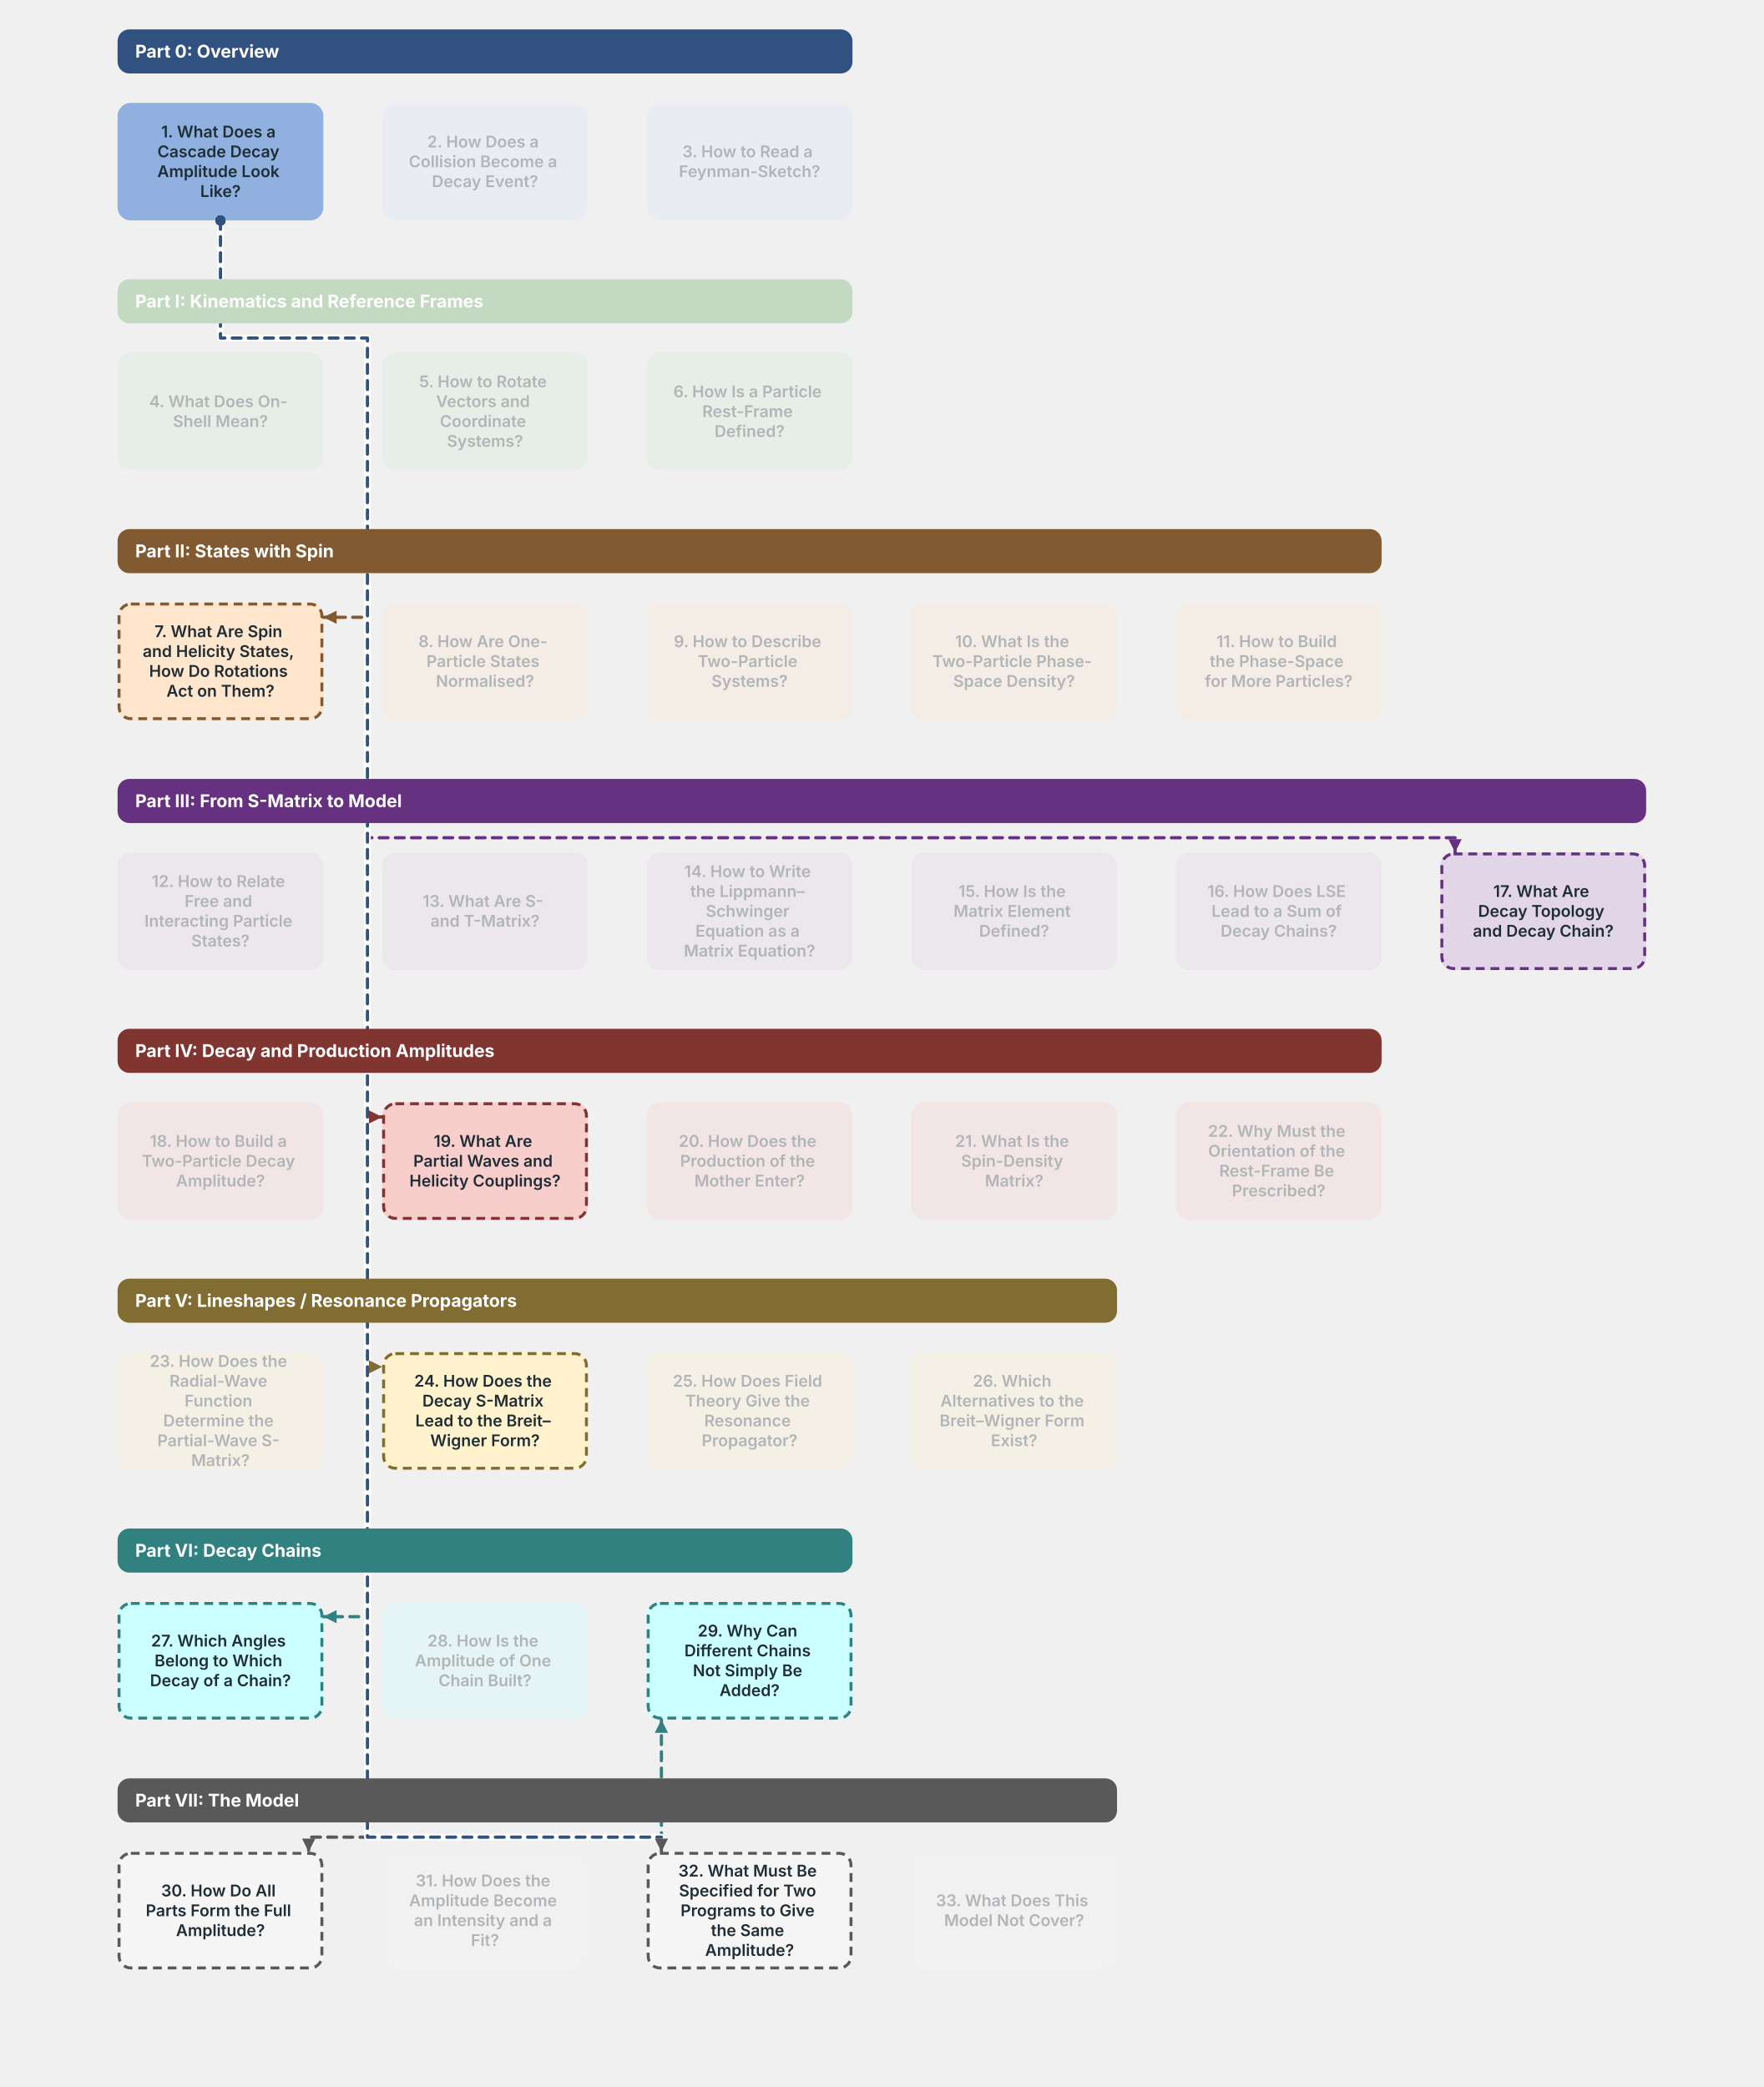
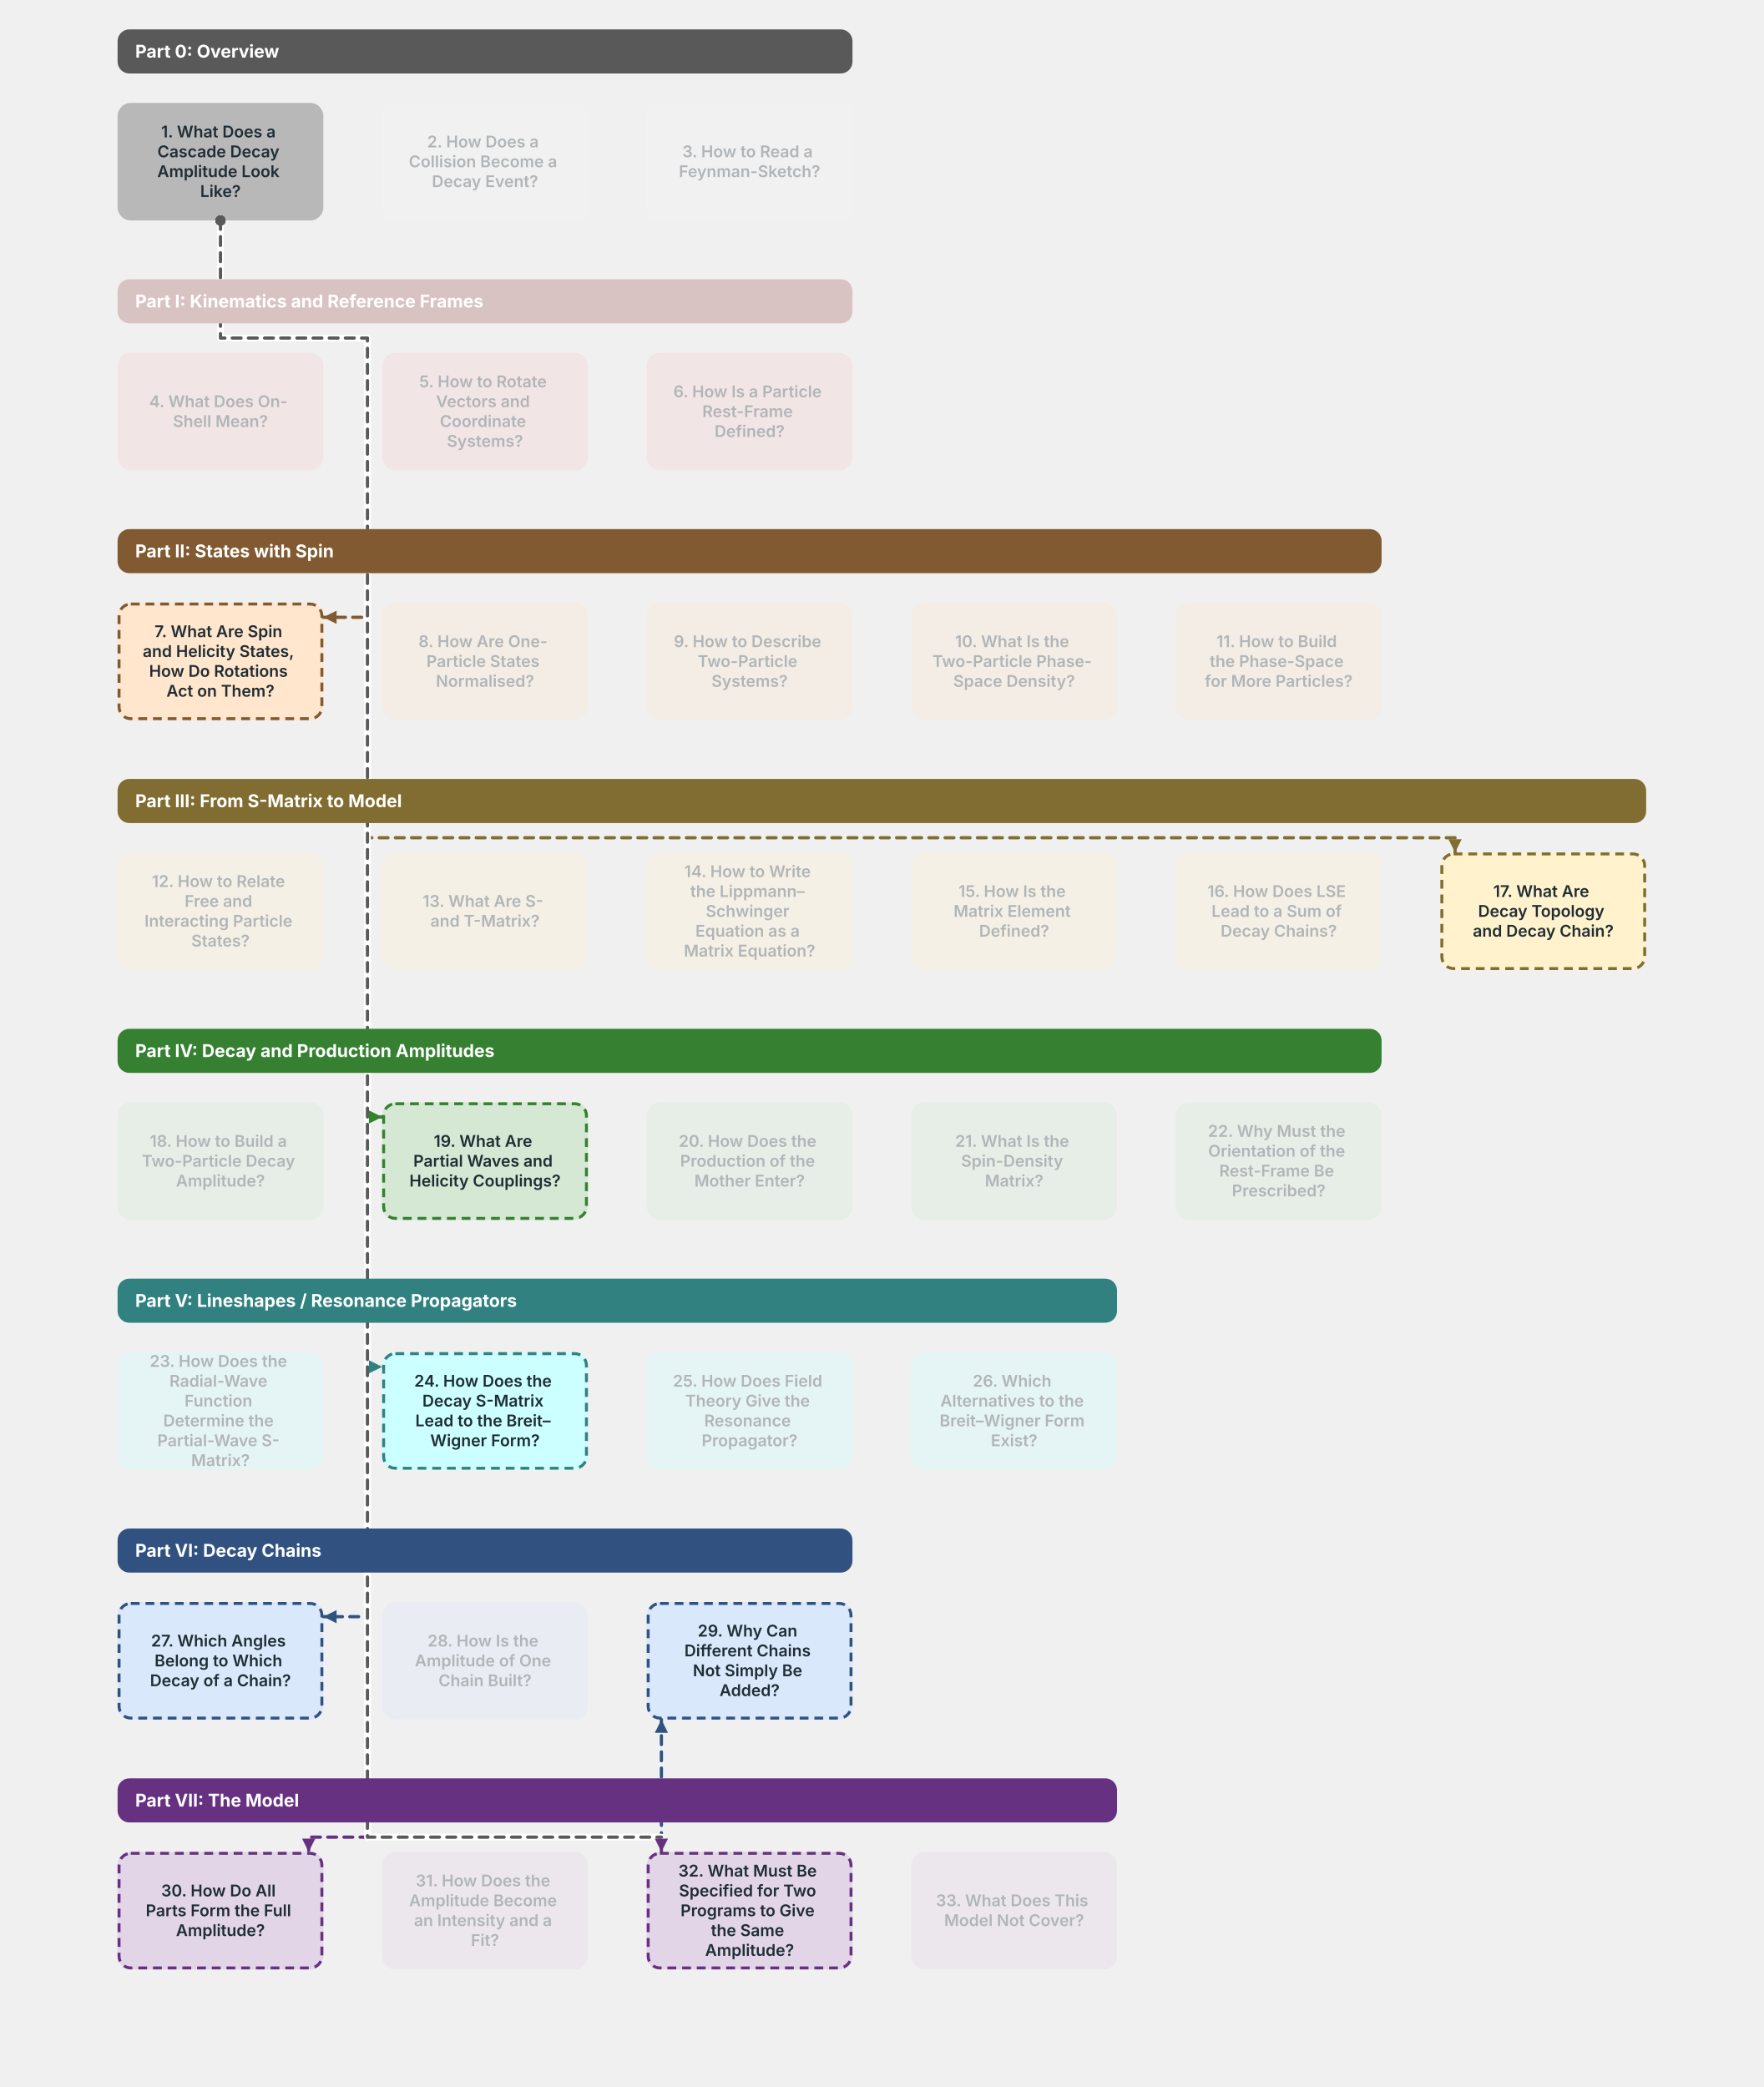
<svg xmlns="http://www.w3.org/2000/svg" viewBox="0 0 1200 1420" width="1200" height="1420" role="img" aria-label="Flow chart of the FAQ">
  <style>text{font-family:Inter,"Source Sans 3","Noto Sans","DejaVu Sans",sans-serif;font-size:11px;font-weight:600}.bar-title{font-size:12px;font-weight:700}</style>
  <g class="card" data-n="1" opacity="1">
-     <rect class="card-bg" data-n="1" x="80" y="70" width="140" height="80" rx="9" fill="#90B1DF" />
+     <rect class="card-bg" data-n="1" x="80" y="70" width="140" height="80" rx="9" fill="#B8B8B8" />
    <text fill="#1f2d35" text-anchor="middle">
      <tspan x="150" y="93.5">1. What Does a</tspan>
      <tspan x="150" y="107.0">Cascade Decay</tspan>
      <tspan x="150" y="120.5">Amplitude Look</tspan>
      <tspan x="150" y="134.0">Like?</tspan>
    </text>
  </g>
  <g class="card" data-n="2" opacity="0.3">
-     <rect class="card-bg" data-n="2" x="260" y="70" width="140" height="80" rx="9" fill="#DAE8FC" />
+     <rect class="card-bg" data-n="2" x="260" y="70" width="140" height="80" rx="9" fill="#F5F5F5" />
    <text fill="#1f2d35" text-anchor="middle">
      <tspan x="330" y="100.3">2. How Does a</tspan>
      <tspan x="330" y="113.8">Collision Become a</tspan>
      <tspan x="330" y="127.3">Decay Event?</tspan>
    </text>
  </g>
  <g class="card" data-n="3" opacity="0.3">
-     <rect class="card-bg" data-n="3" x="440" y="70" width="140" height="80" rx="9" fill="#DAE8FC" />
+     <rect class="card-bg" data-n="3" x="440" y="70" width="140" height="80" rx="9" fill="#F5F5F5" />
    <text fill="#1f2d35" text-anchor="middle">
      <tspan x="510" y="107.0">3. How to Read a</tspan>
      <tspan x="510" y="120.5">Feynman-Sketch?</tspan>
    </text>
  </g>
  <g class="card" data-n="4" opacity="0.3">
-     <rect class="card-bg" data-n="4" x="80" y="240" width="140" height="80" rx="9" fill="#D5E8D4" />
+     <rect class="card-bg" data-n="4" x="80" y="240" width="140" height="80" rx="9" fill="#F8CECC" />
    <text fill="#1f2d35" text-anchor="middle">
      <tspan x="150" y="277.0">4. What Does On-</tspan>
      <tspan x="150" y="290.5">Shell Mean?</tspan>
    </text>
  </g>
  <g class="card" data-n="5" opacity="0.3">
-     <rect class="card-bg" data-n="5" x="260" y="240" width="140" height="80" rx="9" fill="#D5E8D4" />
+     <rect class="card-bg" data-n="5" x="260" y="240" width="140" height="80" rx="9" fill="#F8CECC" />
    <text fill="#1f2d35" text-anchor="middle">
      <tspan x="330" y="263.5">5. How to Rotate</tspan>
      <tspan x="330" y="277.0">Vectors and</tspan>
      <tspan x="330" y="290.5">Coordinate</tspan>
      <tspan x="330" y="304.0">Systems?</tspan>
    </text>
  </g>
  <g class="card" data-n="6" opacity="0.3">
-     <rect class="card-bg" data-n="6" x="440" y="240" width="140" height="80" rx="9" fill="#D5E8D4" />
+     <rect class="card-bg" data-n="6" x="440" y="240" width="140" height="80" rx="9" fill="#F8CECC" />
    <text fill="#1f2d35" text-anchor="middle">
      <tspan x="510" y="270.3">6. How Is a Particle</tspan>
      <tspan x="510" y="283.8">Rest-Frame</tspan>
      <tspan x="510" y="297.3">Defined?</tspan>
    </text>
  </g>
  <g class="card" data-n="7" opacity="1">
    <rect class="card-bg" data-n="7" x="80" y="410" width="140" height="80" rx="9" fill="#FFE6CC" />
    <rect class="frame see" data-n="7" x="81" y="411" width="138" height="78" rx="8" fill="none" stroke="#815A31" stroke-width="2" stroke-dasharray="6 4" />
    <text fill="#1f2d35" text-anchor="middle">
      <tspan x="150" y="433.5">7. What Are Spin</tspan>
      <tspan x="150" y="447.0">and Helicity States,</tspan>
      <tspan x="150" y="460.5">How Do Rotations</tspan>
      <tspan x="150" y="474.0">Act on Them?</tspan>
    </text>
  </g>
  <g class="card" data-n="8" opacity="0.3">
    <rect class="card-bg" data-n="8" x="260" y="410" width="140" height="80" rx="9" fill="#FFE6CC" />
    <text fill="#1f2d35" text-anchor="middle">
      <tspan x="330" y="440.3">8. How Are One-</tspan>
      <tspan x="330" y="453.8">Particle States</tspan>
      <tspan x="330" y="467.3">Normalised?</tspan>
    </text>
  </g>
  <g class="card" data-n="9" opacity="0.3">
    <rect class="card-bg" data-n="9" x="440" y="410" width="140" height="80" rx="9" fill="#FFE6CC" />
    <text fill="#1f2d35" text-anchor="middle">
      <tspan x="510" y="440.3">9. How to Describe</tspan>
      <tspan x="510" y="453.8">Two-Particle</tspan>
      <tspan x="510" y="467.3">Systems?</tspan>
    </text>
  </g>
  <g class="card" data-n="10" opacity="0.3">
    <rect class="card-bg" data-n="10" x="620" y="410" width="140" height="80" rx="9" fill="#FFE6CC" />
    <text fill="#1f2d35" text-anchor="middle">
      <tspan x="690" y="440.3">10. What Is the</tspan>
      <tspan x="690" y="453.8">Two-Particle Phase-</tspan>
      <tspan x="690" y="467.3">Space Density?</tspan>
    </text>
  </g>
  <g class="card" data-n="11" opacity="0.3">
    <rect class="card-bg" data-n="11" x="800" y="410" width="140" height="80" rx="9" fill="#FFE6CC" />
    <text fill="#1f2d35" text-anchor="middle">
      <tspan x="870" y="440.3">11. How to Build</tspan>
      <tspan x="870" y="453.8">the Phase-Space</tspan>
      <tspan x="870" y="467.3">for More Particles?</tspan>
    </text>
  </g>
  <g class="card" data-n="12" opacity="0.3">
-     <rect class="card-bg" data-n="12" x="80" y="580" width="140" height="80" rx="9" fill="#E1D5E7" />
+     <rect class="card-bg" data-n="12" x="80" y="580" width="140" height="80" rx="9" fill="#FFF2CC" />
    <text fill="#1f2d35" text-anchor="middle">
      <tspan x="150" y="603.5">12. How to Relate</tspan>
      <tspan x="150" y="617.0">Free and</tspan>
      <tspan x="150" y="630.5">Interacting Particle</tspan>
      <tspan x="150" y="644.0">States?</tspan>
    </text>
  </g>
  <g class="card" data-n="13" opacity="0.3">
-     <rect class="card-bg" data-n="13" x="260" y="580" width="140" height="80" rx="9" fill="#E1D5E7" />
+     <rect class="card-bg" data-n="13" x="260" y="580" width="140" height="80" rx="9" fill="#FFF2CC" />
    <text fill="#1f2d35" text-anchor="middle">
      <tspan x="330" y="617.0">13. What Are S-</tspan>
      <tspan x="330" y="630.5">and T-Matrix?</tspan>
    </text>
  </g>
  <g class="card" data-n="14" opacity="0.3">
-     <rect class="card-bg" data-n="14" x="440" y="580" width="140" height="80" rx="9" fill="#E1D5E7" />
+     <rect class="card-bg" data-n="14" x="440" y="580" width="140" height="80" rx="9" fill="#FFF2CC" />
    <text fill="#1f2d35" text-anchor="middle">
      <tspan x="510" y="596.8">14. How to Write</tspan>
      <tspan x="510" y="610.3">the Lippmann–</tspan>
      <tspan x="510" y="623.8">Schwinger</tspan>
      <tspan x="510" y="637.3">Equation as a</tspan>
      <tspan x="510" y="650.8">Matrix Equation?</tspan>
    </text>
  </g>
  <g class="card" data-n="15" opacity="0.3">
-     <rect class="card-bg" data-n="15" x="620" y="580" width="140" height="80" rx="9" fill="#E1D5E7" />
+     <rect class="card-bg" data-n="15" x="620" y="580" width="140" height="80" rx="9" fill="#FFF2CC" />
    <text fill="#1f2d35" text-anchor="middle">
      <tspan x="690" y="610.3">15. How Is the</tspan>
      <tspan x="690" y="623.8">Matrix Element</tspan>
      <tspan x="690" y="637.3">Defined?</tspan>
    </text>
  </g>
  <g class="card" data-n="16" opacity="0.3">
-     <rect class="card-bg" data-n="16" x="800" y="580" width="140" height="80" rx="9" fill="#E1D5E7" />
+     <rect class="card-bg" data-n="16" x="800" y="580" width="140" height="80" rx="9" fill="#FFF2CC" />
    <text fill="#1f2d35" text-anchor="middle">
      <tspan x="870" y="610.3">16. How Does LSE</tspan>
      <tspan x="870" y="623.8">Lead to a Sum of</tspan>
      <tspan x="870" y="637.3">Decay Chains?</tspan>
    </text>
  </g>
  <g class="card" data-n="17" opacity="1">
-     <rect class="card-bg" data-n="17" x="980" y="580" width="140" height="80" rx="9" fill="#E1D5E7" />
-     <rect class="frame see" data-n="17" x="981" y="581" width="138" height="78" rx="8" fill="none" stroke="#673181" stroke-width="2" stroke-dasharray="6 4" />
+     <rect class="card-bg" data-n="17" x="980" y="580" width="140" height="80" rx="9" fill="#FFF2CC" />
+     <rect class="frame see" data-n="17" x="981" y="581" width="138" height="78" rx="8" fill="none" stroke="#816D31" stroke-width="2" stroke-dasharray="6 4" />
    <text fill="#1f2d35" text-anchor="middle">
      <tspan x="1050" y="610.3">17. What Are</tspan>
      <tspan x="1050" y="623.8">Decay Topology</tspan>
      <tspan x="1050" y="637.3">and Decay Chain?</tspan>
    </text>
  </g>
  <g class="card" data-n="18" opacity="0.3">
-     <rect class="card-bg" data-n="18" x="80" y="750" width="140" height="80" rx="9" fill="#F8CECC" />
+     <rect class="card-bg" data-n="18" x="80" y="750" width="140" height="80" rx="9" fill="#D5E8D4" />
    <text fill="#1f2d35" text-anchor="middle">
      <tspan x="150" y="780.3">18. How to Build a</tspan>
      <tspan x="150" y="793.8">Two-Particle Decay</tspan>
      <tspan x="150" y="807.3">Amplitude?</tspan>
    </text>
  </g>
  <g class="card" data-n="19" opacity="1">
-     <rect class="card-bg" data-n="19" x="260" y="750" width="140" height="80" rx="9" fill="#F8CECC" />
-     <rect class="frame see" data-n="19" x="261" y="751" width="138" height="78" rx="8" fill="none" stroke="#813531" stroke-width="2" stroke-dasharray="6 4" />
+     <rect class="card-bg" data-n="19" x="260" y="750" width="140" height="80" rx="9" fill="#D5E8D4" />
+     <rect class="frame see" data-n="19" x="261" y="751" width="138" height="78" rx="8" fill="none" stroke="#358131" stroke-width="2" stroke-dasharray="6 4" />
    <text fill="#1f2d35" text-anchor="middle">
      <tspan x="330" y="780.3">19. What Are</tspan>
      <tspan x="330" y="793.8">Partial Waves and</tspan>
      <tspan x="330" y="807.3">Helicity Couplings?</tspan>
    </text>
  </g>
  <g class="card" data-n="20" opacity="0.3">
-     <rect class="card-bg" data-n="20" x="440" y="750" width="140" height="80" rx="9" fill="#F8CECC" />
+     <rect class="card-bg" data-n="20" x="440" y="750" width="140" height="80" rx="9" fill="#D5E8D4" />
    <text fill="#1f2d35" text-anchor="middle">
      <tspan x="510" y="780.3">20. How Does the</tspan>
      <tspan x="510" y="793.8">Production of the</tspan>
      <tspan x="510" y="807.3">Mother Enter?</tspan>
    </text>
  </g>
  <g class="card" data-n="21" opacity="0.3">
-     <rect class="card-bg" data-n="21" x="620" y="750" width="140" height="80" rx="9" fill="#F8CECC" />
+     <rect class="card-bg" data-n="21" x="620" y="750" width="140" height="80" rx="9" fill="#D5E8D4" />
    <text fill="#1f2d35" text-anchor="middle">
      <tspan x="690" y="780.3">21. What Is the</tspan>
      <tspan x="690" y="793.8">Spin-Density</tspan>
      <tspan x="690" y="807.3">Matrix?</tspan>
    </text>
  </g>
  <g class="card" data-n="22" opacity="0.3">
-     <rect class="card-bg" data-n="22" x="800" y="750" width="140" height="80" rx="9" fill="#F8CECC" />
+     <rect class="card-bg" data-n="22" x="800" y="750" width="140" height="80" rx="9" fill="#D5E8D4" />
    <text fill="#1f2d35" text-anchor="middle">
      <tspan x="870" y="773.5">22. Why Must the</tspan>
      <tspan x="870" y="787.0">Orientation of the</tspan>
      <tspan x="870" y="800.5">Rest-Frame Be</tspan>
      <tspan x="870" y="814.0">Prescribed?</tspan>
    </text>
  </g>
  <g class="card" data-n="23" opacity="0.3">
-     <rect class="card-bg" data-n="23" x="80" y="920" width="140" height="80" rx="9" fill="#FFF2CC" />
+     <rect class="card-bg" data-n="23" x="80" y="920" width="140" height="80" rx="9" fill="#CCFFFF" />
    <text fill="#1f2d35" text-anchor="middle">
      <tspan x="150" y="930.0">23. How Does the</tspan>
      <tspan x="150" y="943.5">Radial-Wave</tspan>
      <tspan x="150" y="957.0">Function</tspan>
      <tspan x="150" y="970.5">Determine the</tspan>
      <tspan x="150" y="984.0">Partial-Wave S-</tspan>
      <tspan x="150" y="997.5">Matrix?</tspan>
    </text>
  </g>
  <g class="card" data-n="24" opacity="1">
-     <rect class="card-bg" data-n="24" x="260" y="920" width="140" height="80" rx="9" fill="#FFF2CC" />
-     <rect class="frame see" data-n="24" x="261" y="921" width="138" height="78" rx="8" fill="none" stroke="#816D31" stroke-width="2" stroke-dasharray="6 4" />
+     <rect class="card-bg" data-n="24" x="260" y="920" width="140" height="80" rx="9" fill="#CCFFFF" />
+     <rect class="frame see" data-n="24" x="261" y="921" width="138" height="78" rx="8" fill="none" stroke="#318181" stroke-width="2" stroke-dasharray="6 4" />
    <text fill="#1f2d35" text-anchor="middle">
      <tspan x="330" y="943.5">24. How Does the</tspan>
      <tspan x="330" y="957.0">Decay S-Matrix</tspan>
      <tspan x="330" y="970.5">Lead to the Breit–</tspan>
      <tspan x="330" y="984.0">Wigner Form?</tspan>
    </text>
  </g>
  <g class="card" data-n="25" opacity="0.3">
-     <rect class="card-bg" data-n="25" x="440" y="920" width="140" height="80" rx="9" fill="#FFF2CC" />
+     <rect class="card-bg" data-n="25" x="440" y="920" width="140" height="80" rx="9" fill="#CCFFFF" />
    <text fill="#1f2d35" text-anchor="middle">
      <tspan x="510" y="943.5">25. How Does Field</tspan>
      <tspan x="510" y="957.0">Theory Give the</tspan>
      <tspan x="510" y="970.5">Resonance</tspan>
      <tspan x="510" y="984.0">Propagator?</tspan>
    </text>
  </g>
  <g class="card" data-n="26" opacity="0.3">
-     <rect class="card-bg" data-n="26" x="620" y="920" width="140" height="80" rx="9" fill="#FFF2CC" />
+     <rect class="card-bg" data-n="26" x="620" y="920" width="140" height="80" rx="9" fill="#CCFFFF" />
    <text fill="#1f2d35" text-anchor="middle">
      <tspan x="690" y="943.5">26. Which</tspan>
      <tspan x="690" y="957.0">Alternatives to the</tspan>
      <tspan x="690" y="970.5">Breit–Wigner Form</tspan>
      <tspan x="690" y="984.0">Exist?</tspan>
    </text>
  </g>
  <g class="card" data-n="27" opacity="1">
-     <rect class="card-bg" data-n="27" x="80" y="1090" width="140" height="80" rx="9" fill="#CCFFFF" />
-     <rect class="frame see" data-n="27" x="81" y="1091" width="138" height="78" rx="8" fill="none" stroke="#318181" stroke-width="2" stroke-dasharray="6 4" />
+     <rect class="card-bg" data-n="27" x="80" y="1090" width="140" height="80" rx="9" fill="#DAE8FC" />
+     <rect class="frame see" data-n="27" x="81" y="1091" width="138" height="78" rx="8" fill="none" stroke="#315281" stroke-width="2" stroke-dasharray="6 4" />
    <text fill="#1f2d35" text-anchor="middle">
      <tspan x="150" y="1120.3">27. Which Angles</tspan>
      <tspan x="150" y="1133.8">Belong to Which</tspan>
      <tspan x="150" y="1147.3">Decay of a Chain?</tspan>
    </text>
  </g>
  <g class="card" data-n="28" opacity="0.3">
-     <rect class="card-bg" data-n="28" x="260" y="1090" width="140" height="80" rx="9" fill="#CCFFFF" />
+     <rect class="card-bg" data-n="28" x="260" y="1090" width="140" height="80" rx="9" fill="#DAE8FC" />
    <text fill="#1f2d35" text-anchor="middle">
      <tspan x="330" y="1120.3">28. How Is the</tspan>
      <tspan x="330" y="1133.8">Amplitude of One</tspan>
      <tspan x="330" y="1147.3">Chain Built?</tspan>
    </text>
  </g>
  <g class="card" data-n="29" opacity="1">
-     <rect class="card-bg" data-n="29" x="440" y="1090" width="140" height="80" rx="9" fill="#CCFFFF" />
-     <rect class="frame see" data-n="29" x="441" y="1091" width="138" height="78" rx="8" fill="none" stroke="#318181" stroke-width="2" stroke-dasharray="6 4" />
+     <rect class="card-bg" data-n="29" x="440" y="1090" width="140" height="80" rx="9" fill="#DAE8FC" />
+     <rect class="frame see" data-n="29" x="441" y="1091" width="138" height="78" rx="8" fill="none" stroke="#315281" stroke-width="2" stroke-dasharray="6 4" />
    <text fill="#1f2d35" text-anchor="middle">
      <tspan x="510" y="1113.5">29. Why Can</tspan>
      <tspan x="510" y="1127.0">Different Chains</tspan>
      <tspan x="510" y="1140.5">Not Simply Be</tspan>
      <tspan x="510" y="1154.0">Added?</tspan>
    </text>
  </g>
  <g class="card" data-n="30" opacity="1">
-     <rect class="card-bg" data-n="30" x="80" y="1260" width="140" height="80" rx="9" fill="#F5F5F5" />
-     <rect class="frame see" data-n="30" x="81" y="1261" width="138" height="78" rx="8" fill="none" stroke="#595959" stroke-width="2" stroke-dasharray="6 4" />
+     <rect class="card-bg" data-n="30" x="80" y="1260" width="140" height="80" rx="9" fill="#E1D5E7" />
+     <rect class="frame see" data-n="30" x="81" y="1261" width="138" height="78" rx="8" fill="none" stroke="#673181" stroke-width="2" stroke-dasharray="6 4" />
    <text fill="#1f2d35" text-anchor="middle">
      <tspan x="150" y="1290.3">30. How Do All</tspan>
      <tspan x="150" y="1303.8">Parts Form the Full</tspan>
      <tspan x="150" y="1317.3">Amplitude?</tspan>
    </text>
  </g>
  <g class="card" data-n="31" opacity="0.3">
-     <rect class="card-bg" data-n="31" x="260" y="1260" width="140" height="80" rx="9" fill="#F5F5F5" />
+     <rect class="card-bg" data-n="31" x="260" y="1260" width="140" height="80" rx="9" fill="#E1D5E7" />
    <text fill="#1f2d35" text-anchor="middle">
      <tspan x="330" y="1283.5">31. How Does the</tspan>
      <tspan x="330" y="1297.0">Amplitude Become</tspan>
      <tspan x="330" y="1310.5">an Intensity and a</tspan>
      <tspan x="330" y="1324.0">Fit?</tspan>
    </text>
  </g>
  <g class="card" data-n="32" opacity="1">
-     <rect class="card-bg" data-n="32" x="440" y="1260" width="140" height="80" rx="9" fill="#F5F5F5" />
-     <rect class="frame see" data-n="32" x="441" y="1261" width="138" height="78" rx="8" fill="none" stroke="#595959" stroke-width="2" stroke-dasharray="6 4" />
+     <rect class="card-bg" data-n="32" x="440" y="1260" width="140" height="80" rx="9" fill="#E1D5E7" />
+     <rect class="frame see" data-n="32" x="441" y="1261" width="138" height="78" rx="8" fill="none" stroke="#673181" stroke-width="2" stroke-dasharray="6 4" />
    <text fill="#1f2d35" text-anchor="middle">
      <tspan x="510" y="1276.8">32. What Must Be</tspan>
      <tspan x="510" y="1290.3">Specified for Two</tspan>
      <tspan x="510" y="1303.8">Programs to Give</tspan>
      <tspan x="510" y="1317.3">the Same</tspan>
      <tspan x="510" y="1330.8">Amplitude?</tspan>
    </text>
  </g>
  <g class="card" data-n="33" opacity="0.3">
-     <rect class="card-bg" data-n="33" x="620" y="1260" width="140" height="80" rx="9" fill="#F5F5F5" />
+     <rect class="card-bg" data-n="33" x="620" y="1260" width="140" height="80" rx="9" fill="#E1D5E7" />
    <text fill="#1f2d35" text-anchor="middle">
      <tspan x="690" y="1297.0">33. What Does This</tspan>
      <tspan x="690" y="1310.5">Model Not Cover?</tspan>
    </text>
  </g>
  <g class="lines" fill="none" stroke-linejoin="round" stroke-linecap="round">
-     <path class="see" data-card="24" data-from="1" data-to="24" d="M150 150 L150 230 L250 230 L250 930 L260 930" stroke="#816D31" stroke-width="2.2" stroke-dasharray="6 5" />
-     <path class="see" data-card="30" data-from="1" data-to="30" d="M150 150 L150 230 L250 230 L250 1250 L210 1250 L210 1260" stroke="#595959" stroke-width="2.2" stroke-dasharray="6 5" />
+     <path class="see" data-card="24" data-from="1" data-to="24" d="M150 150 L150 230 L250 230 L250 930 L260 930" stroke="#318181" stroke-width="2.2" stroke-dasharray="6 5" />
+     <path class="see" data-card="30" data-from="1" data-to="30" d="M150 150 L150 230 L250 230 L250 1250 L210 1250 L210 1260" stroke="#673181" stroke-width="2.2" stroke-dasharray="6 5" />
    <path class="see" data-card="7" data-from="1" data-to="7" d="M150 150 L150 230 L250 230 L250 420 L220 420" stroke="#815A31" stroke-width="2.2" stroke-dasharray="6 5" />
-     <path class="see" data-card="32" data-from="1" data-to="32" d="M150 150 L150 230 L250 230 L250 1250 L450 1250 L450 1260" stroke="#595959" stroke-width="2.2" stroke-dasharray="6 5" />
-     <path class="see" data-card="27" data-from="1" data-to="27" d="M150 150 L150 230 L250 230 L250 1100 L220 1100" stroke="#318181" stroke-width="2.2" stroke-dasharray="6 5" />
-     <path class="see" data-card="19" data-from="1" data-to="19" d="M150 150 L150 230 L250 230 L250 760 L260 760" stroke="#813531" stroke-width="2.2" stroke-dasharray="6 5" />
-     <path class="see" data-card="29" data-from="1" data-to="29" d="M150 150 L150 230 L250 230 L250 1250 L450 1250 L450 1170" stroke="#318181" stroke-width="2.2" stroke-dasharray="6 5" />
-     <path class="see" data-card="17" data-from="1" data-to="17" d="M150 150 L150 230 L250 230 L250 570 L990 570 L990 580" stroke="#673181" stroke-width="2.2" stroke-dasharray="6 5" />
+     <path class="see" data-card="32" data-from="1" data-to="32" d="M150 150 L150 230 L250 230 L250 1250 L450 1250 L450 1260" stroke="#673181" stroke-width="2.2" stroke-dasharray="6 5" />
+     <path class="see" data-card="27" data-from="1" data-to="27" d="M150 150 L150 230 L250 230 L250 1100 L220 1100" stroke="#315281" stroke-width="2.2" stroke-dasharray="6 5" />
+     <path class="see" data-card="19" data-from="1" data-to="19" d="M150 150 L150 230 L250 230 L250 760 L260 760" stroke="#358131" stroke-width="2.2" stroke-dasharray="6 5" />
+     <path class="see" data-card="29" data-from="1" data-to="29" d="M150 150 L150 230 L250 230 L250 1250 L450 1250 L450 1170" stroke="#315281" stroke-width="2.2" stroke-dasharray="6 5" />
+     <path class="see" data-card="17" data-from="1" data-to="17" d="M150 150 L150 230 L250 230 L250 570 L990 570 L990 580" stroke="#816D31" stroke-width="2.2" stroke-dasharray="6 5" />
    <path class="trunk-under" d="M150 150 L150 230 L250 230 L250 1250 L450 1250" stroke="#fff" stroke-width="4.6" />
-     <path class="trunk" d="M150 150 L150 230 L250 230 L250 1250 L450 1250" stroke="#315281" stroke-width="2.2" stroke-dasharray="6 5" />
-     <polygon class="arrow" data-card="24" points="260,930 251,934.5 251,925.5" fill="#816D31" stroke="none" />
-     <polygon class="arrow" data-card="30" points="210,1260 205.5,1251 214.5,1251" fill="#595959" stroke="none" />
+     <path class="trunk" d="M150 150 L150 230 L250 230 L250 1250 L450 1250" stroke="#595959" stroke-width="2.2" stroke-dasharray="6 5" />
+     <polygon class="arrow" data-card="24" points="260,930 251,934.5 251,925.5" fill="#318181" stroke="none" />
+     <polygon class="arrow" data-card="30" points="210,1260 205.5,1251 214.5,1251" fill="#673181" stroke="none" />
    <polygon class="arrow" data-card="7" points="220,420 229,415.5 229,424.5" fill="#815A31" stroke="none" />
-     <polygon class="arrow" data-card="32" points="450,1260 445.5,1251 454.5,1251" fill="#595959" stroke="none" />
-     <polygon class="arrow" data-card="27" points="220,1100 229,1095.5 229,1104.5" fill="#318181" stroke="none" />
-     <polygon class="arrow" data-card="19" points="260,760 251,764.5 251,755.5" fill="#813531" stroke="none" />
-     <polygon class="arrow" data-card="29" points="450,1170 454.5,1179 445.5,1179" fill="#318181" stroke="none" />
-     <polygon class="arrow" data-card="17" points="990,580 985.5,571 994.5,571" fill="#673181" stroke="none" />
-     <circle class="start" data-card="24" cx="150" cy="150" r="3.4" fill="#315281" stroke="none" />
-     <circle class="start" data-card="30" cx="150" cy="150" r="3.4" fill="#315281" stroke="none" />
-     <circle class="start" data-card="7" cx="150" cy="150" r="3.4" fill="#315281" stroke="none" />
-     <circle class="start" data-card="32" cx="150" cy="150" r="3.4" fill="#315281" stroke="none" />
-     <circle class="start" data-card="27" cx="150" cy="150" r="3.4" fill="#315281" stroke="none" />
-     <circle class="start" data-card="19" cx="150" cy="150" r="3.4" fill="#315281" stroke="none" />
-     <circle class="start" data-card="29" cx="150" cy="150" r="3.4" fill="#315281" stroke="none" />
-     <circle class="start" data-card="17" cx="150" cy="150" r="3.4" fill="#315281" stroke="none" />
+     <polygon class="arrow" data-card="32" points="450,1260 445.5,1251 454.5,1251" fill="#673181" stroke="none" />
+     <polygon class="arrow" data-card="27" points="220,1100 229,1095.5 229,1104.5" fill="#315281" stroke="none" />
+     <polygon class="arrow" data-card="19" points="260,760 251,764.5 251,755.5" fill="#358131" stroke="none" />
+     <polygon class="arrow" data-card="29" points="450,1170 454.5,1179 445.5,1179" fill="#315281" stroke="none" />
+     <polygon class="arrow" data-card="17" points="990,580 985.5,571 994.5,571" fill="#816D31" stroke="none" />
+     <circle class="start" data-card="24" cx="150" cy="150" r="3.4" fill="#595959" stroke="none" />
+     <circle class="start" data-card="30" cx="150" cy="150" r="3.4" fill="#595959" stroke="none" />
+     <circle class="start" data-card="7" cx="150" cy="150" r="3.4" fill="#595959" stroke="none" />
+     <circle class="start" data-card="32" cx="150" cy="150" r="3.4" fill="#595959" stroke="none" />
+     <circle class="start" data-card="27" cx="150" cy="150" r="3.4" fill="#595959" stroke="none" />
+     <circle class="start" data-card="19" cx="150" cy="150" r="3.4" fill="#595959" stroke="none" />
+     <circle class="start" data-card="29" cx="150" cy="150" r="3.4" fill="#595959" stroke="none" />
+     <circle class="start" data-card="17" cx="150" cy="150" r="3.4" fill="#595959" stroke="none" />
  </g>
  <g class="bar" data-part="0" opacity="1">
-     <rect x="80" y="20" width="500" height="30" rx="8" fill="#315281" />
+     <rect x="80" y="20" width="500" height="30" rx="8" fill="#595959" />
    <text class="bar-title" x="92" y="39.2" fill="#fff">Part 0: Overview</text>
  </g>
  <rect class="bar-underlay" x="80" y="190" width="500" height="30" rx="8" fill="#fff" />
  <g class="bar" data-part="1" opacity="0.3">
-     <rect x="80" y="190" width="500" height="30" rx="8" fill="#358131" />
+     <rect x="80" y="190" width="500" height="30" rx="8" fill="#813531" />
    <text class="bar-title" x="92" y="209.2" fill="#fff">Part I: Kinematics and Reference Frames</text>
  </g>
  <g class="bar" data-part="2" opacity="1">
    <rect x="80" y="360" width="860" height="30" rx="8" fill="#815A31" />
    <text class="bar-title" x="92" y="379.2" fill="#fff">Part II: States with Spin</text>
  </g>
  <g class="bar" data-part="3" opacity="1">
-     <rect x="80" y="530" width="1040" height="30" rx="8" fill="#673181" />
+     <rect x="80" y="530" width="1040" height="30" rx="8" fill="#816D31" />
    <text class="bar-title" x="92" y="549.2" fill="#fff">Part III: From S-Matrix to Model</text>
  </g>
  <g class="bar" data-part="4" opacity="1">
-     <rect x="80" y="700" width="860" height="30" rx="8" fill="#813531" />
+     <rect x="80" y="700" width="860" height="30" rx="8" fill="#358131" />
    <text class="bar-title" x="92" y="719.2" fill="#fff">Part IV: Decay and Production Amplitudes</text>
  </g>
  <g class="bar" data-part="5" opacity="1">
-     <rect x="80" y="870" width="680" height="30" rx="8" fill="#816D31" />
+     <rect x="80" y="870" width="680" height="30" rx="8" fill="#318181" />
    <text class="bar-title" x="92" y="889.2" fill="#fff">Part V: Lineshapes / Resonance Propagators</text>
  </g>
  <g class="bar" data-part="6" opacity="1">
-     <rect x="80" y="1040" width="500" height="30" rx="8" fill="#318181" />
+     <rect x="80" y="1040" width="500" height="30" rx="8" fill="#315281" />
    <text class="bar-title" x="92" y="1059.2" fill="#fff">Part VI: Decay Chains</text>
  </g>
  <g class="bar" data-part="7" opacity="1">
-     <rect x="80" y="1210" width="680" height="30" rx="8" fill="#595959" />
+     <rect x="80" y="1210" width="680" height="30" rx="8" fill="#673181" />
    <text class="bar-title" x="92" y="1229.2" fill="#fff">Part VII: The Model</text>
  </g>
</svg>
